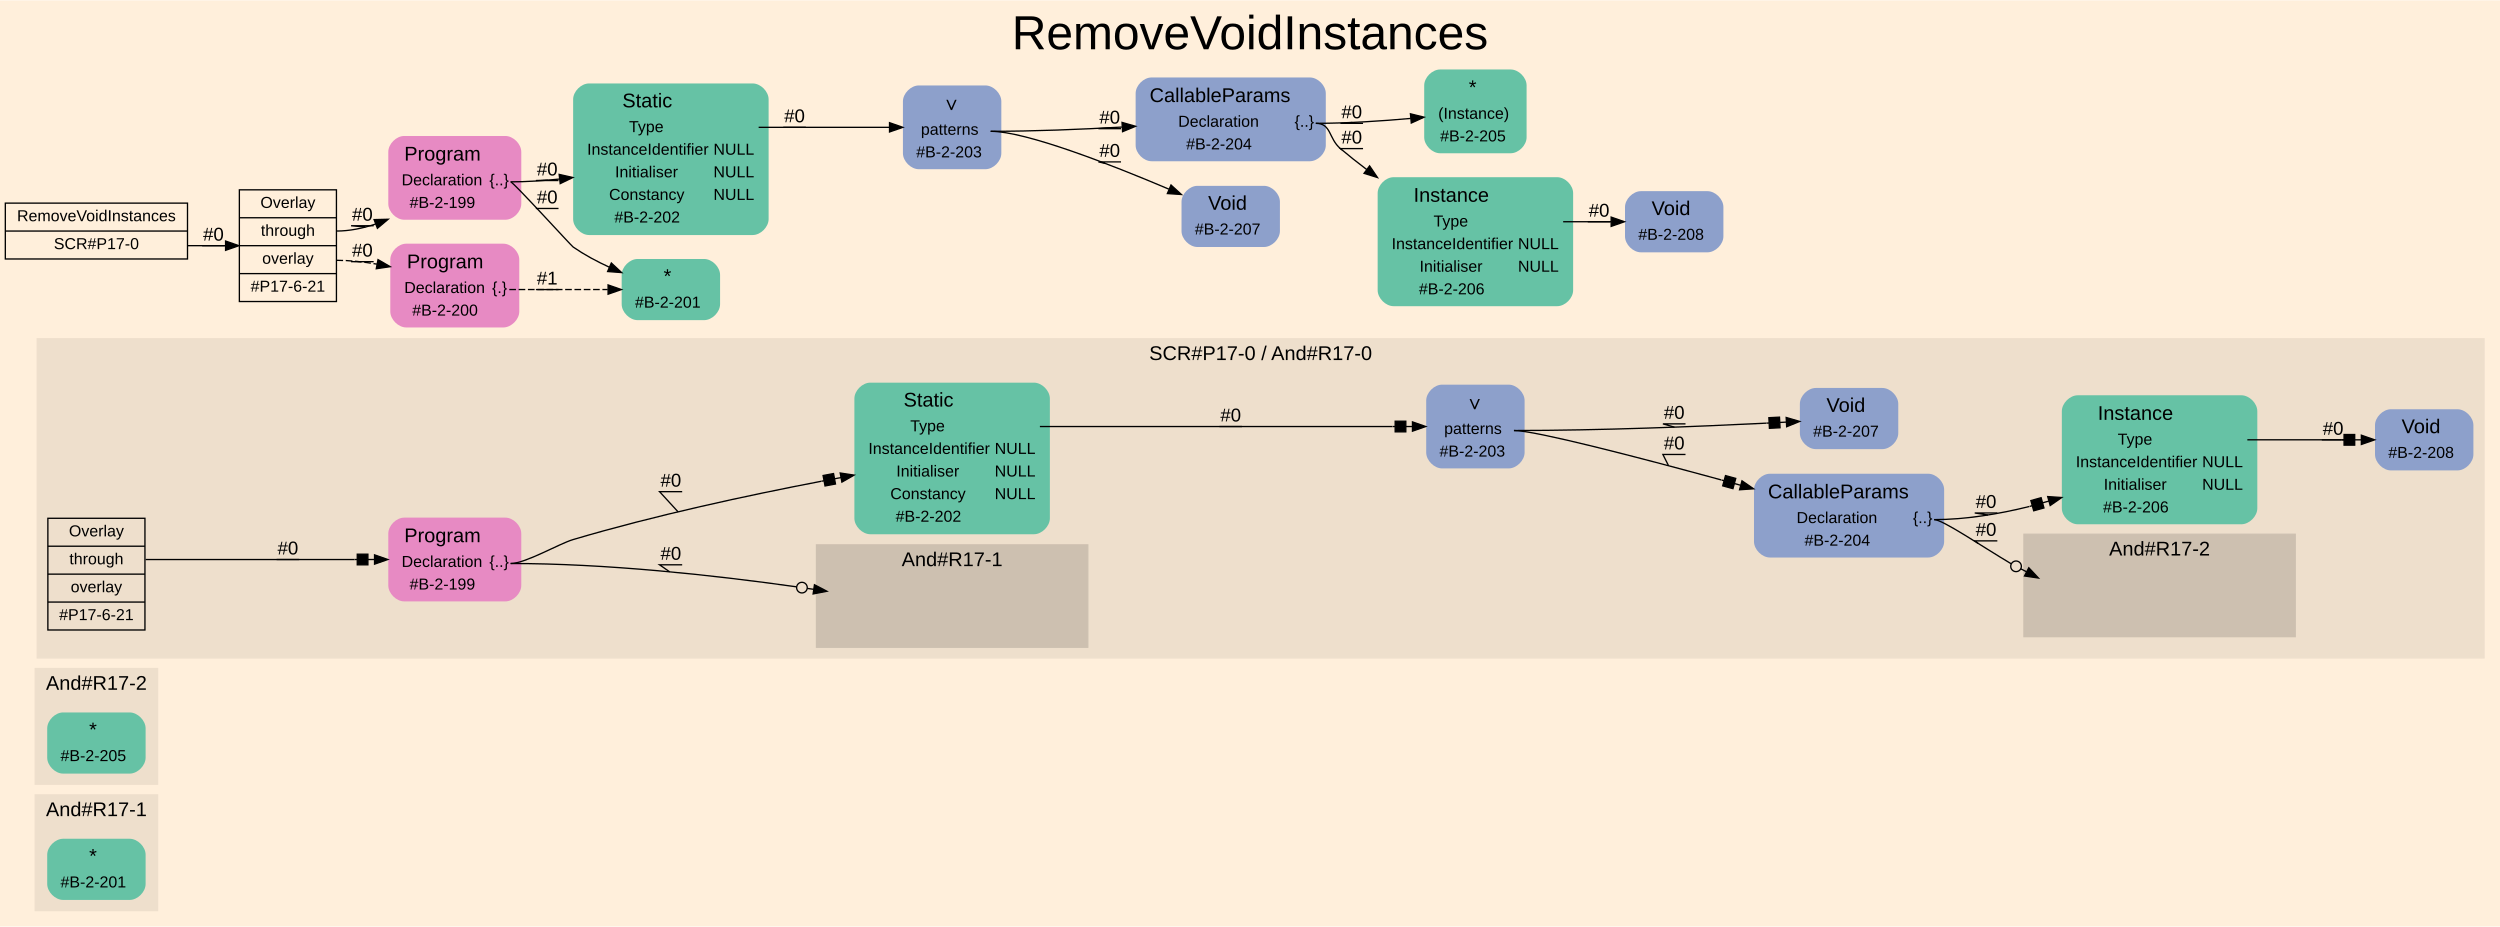
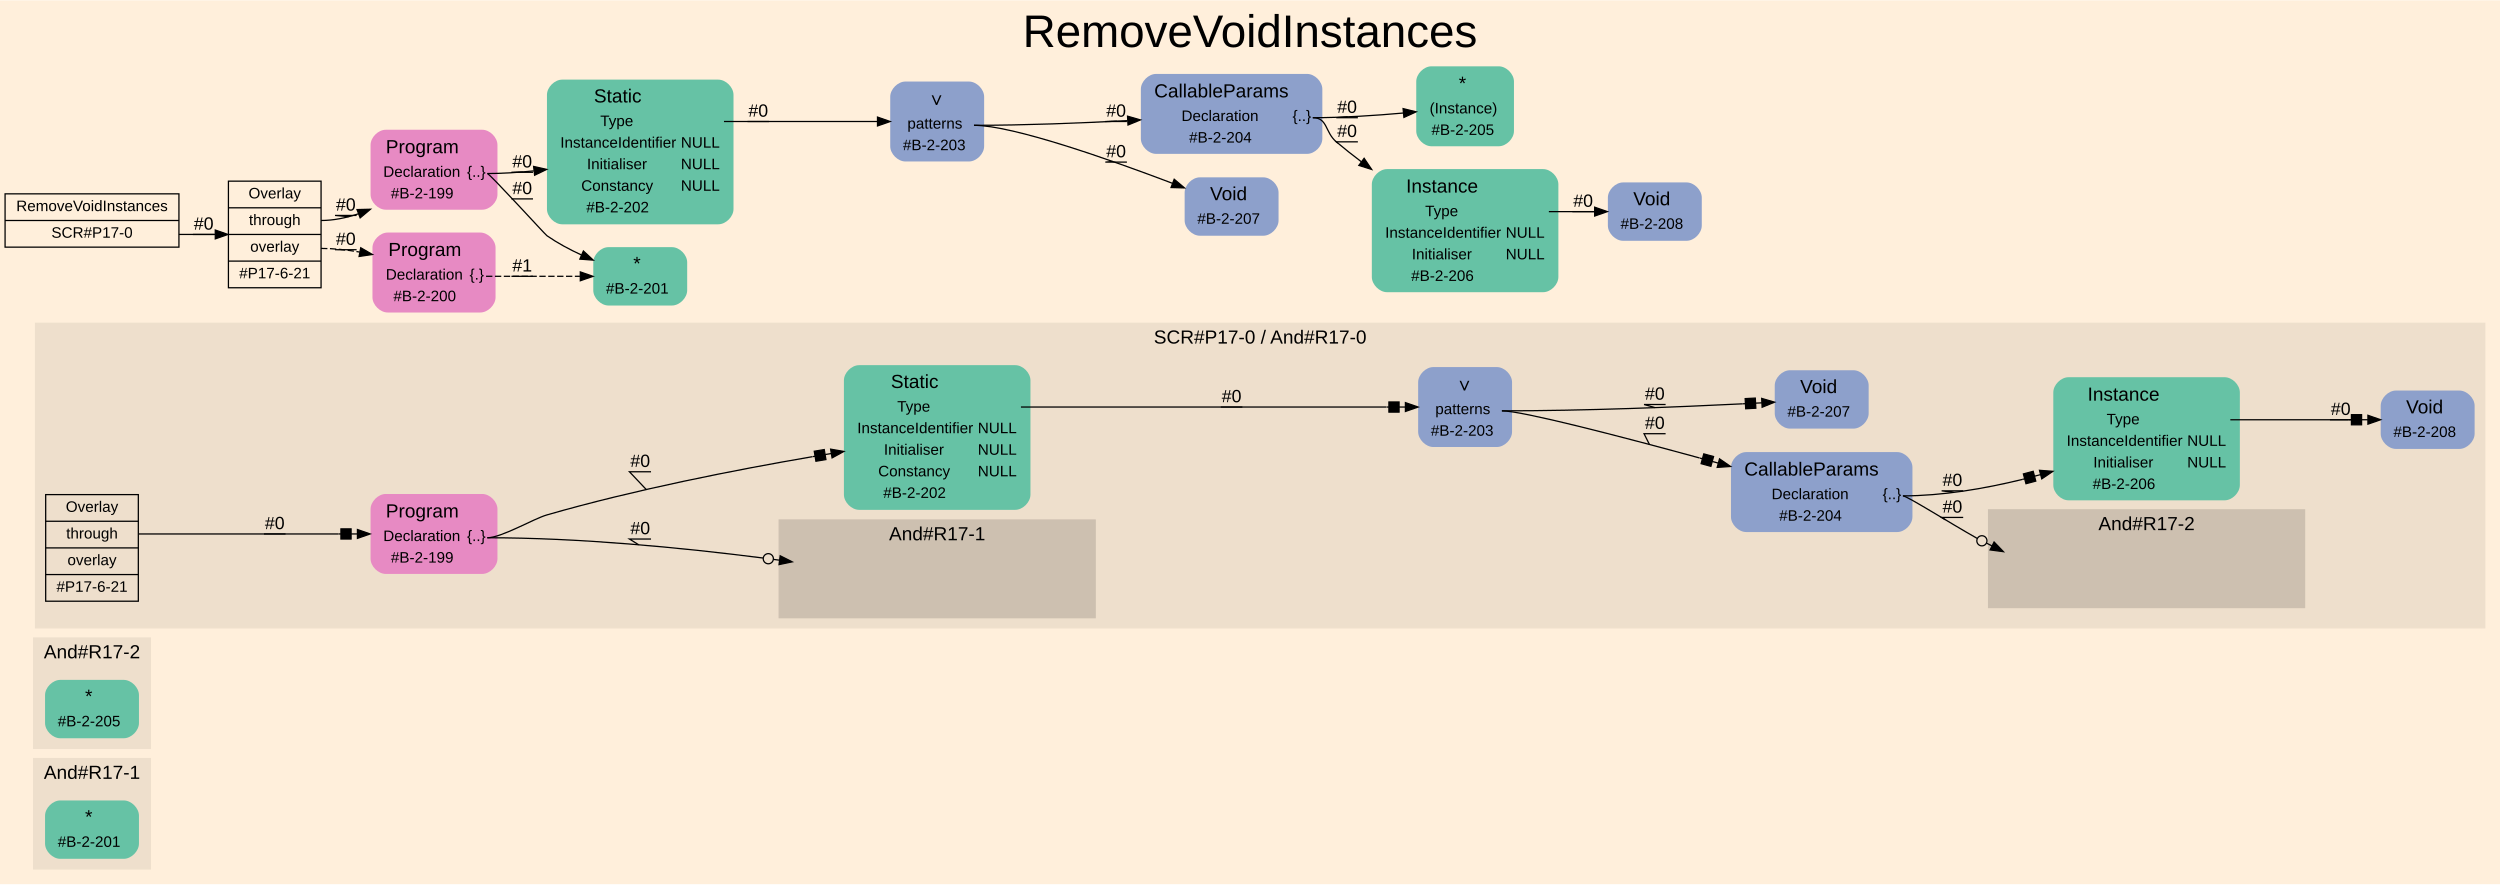
- <svg xmlns="http://www.w3.org/2000/svg" width="1880pt" height="697pt" viewBox="0.00 0.00 1880.00 696.50">
+ <svg xmlns="http://www.w3.org/2000/svg" width="1970pt" height="697pt" viewBox="0.00 0.00 1970.00 696.50">
  <g id="graph0" class="graph" transform="scale(1 1) rotate(0) translate(4 692.5)">
-     <polygon fill="#ffefdb" stroke="transparent" points="-4,4 -4,-692.5 1876,-692.5 1876,4 -4,4" />
-     <text text-anchor="middle" x="936" y="-655.7" font-family="Arial" font-size="36.00" fill="#000000">RemoveVoidInstances</text>
+     <polygon fill="#ffefdb" stroke="transparent" points="-4,4 -4,-692.5 1966,-692.5 1966,4 -4,4" />
+     <text text-anchor="middle" x="981" y="-655.7" font-family="Arial" font-size="36.00" fill="#000000">RemoveVoidInstances</text>
    <g id="clust1" class="cluster">
      <polygon fill="#eedfcc" stroke="#eedfcc" points="22.5,-8 22.5,-95 114.5,-95 114.5,-8 22.5,-8" />
      <text text-anchor="middle" x="68.5" y="-79" font-family="Arial" font-size="15.00" fill="#000000">And#R17-1</text>
    </g>
    <g id="clust2" class="cluster">
      <polygon fill="#eedfcc" stroke="#eedfcc" points="22.5,-103 22.5,-190 114.5,-190 114.5,-103 22.5,-103" />
      <text text-anchor="middle" x="68.5" y="-174" font-family="Arial" font-size="15.00" fill="#000000">And#R17-2</text>
    </g>
    <g id="clust3" class="cluster">
-       <polygon fill="#eedfcc" stroke="#eedfcc" points="24,-198 24,-438 1864,-438 1864,-198 24,-198" />
-       <text text-anchor="middle" x="944" y="-422" font-family="Arial" font-size="15.00" fill="#000000">SCR#P17-0 / And#R17-0</text>
+       <polygon fill="#eedfcc" stroke="#eedfcc" points="24,-198 24,-438 1954,-438 1954,-198 24,-198" />
+       <text text-anchor="middle" x="989" y="-422" font-family="Arial" font-size="15.00" fill="#000000">SCR#P17-0 / And#R17-0</text>
    </g>
    <g id="clust4" class="cluster">
-       <polygon fill="#cdc0b0" stroke="#cdc0b0" points="610,-206 610,-283 814,-283 814,-206 610,-206" />
-       <text text-anchor="middle" x="712" y="-267" font-family="Arial" font-size="15.00" fill="#000000">And#R17-1</text>
+       <polygon fill="#cdc0b0" stroke="#cdc0b0" points="610,-206 610,-283 859,-283 859,-206 610,-206" />
+       <text text-anchor="middle" x="734.5" y="-267" font-family="Arial" font-size="15.00" fill="#000000">And#R17-1</text>
    </g>
    <g id="clust5" class="cluster">
-       <polygon fill="#cdc0b0" stroke="#cdc0b0" points="1518,-214 1518,-291 1722,-291 1722,-214 1518,-214" />
-       <text text-anchor="middle" x="1620" y="-275" font-family="Arial" font-size="15.00" fill="#000000">And#R17-2</text>
+       <polygon fill="#cdc0b0" stroke="#cdc0b0" points="1563,-214 1563,-291 1812,-291 1812,-214 1563,-214" />
+       <text text-anchor="middle" x="1687.5" y="-275" font-family="Arial" font-size="15.00" fill="#000000">And#R17-2</text>
    </g>
    <g id="node1" class="node">
      <path fill="#66c2a5" stroke="transparent" d="M93.5,-62C93.5,-62 43.5,-62 43.5,-62 37.5,-62 31.5,-56 31.5,-50 31.5,-50 31.5,-28 31.5,-28 31.5,-22 37.5,-16 43.5,-16 43.5,-16 93.5,-16 93.5,-16 99.5,-16 105.5,-22 105.5,-28 105.5,-28 105.5,-50 105.5,-50 105.5,-56 99.5,-62 93.5,-62" />
      <text text-anchor="start" x="63" y="-44" font-family="Arial" font-size="15.00" fill="#000000">*</text>
      <text text-anchor="start" x="41.5" y="-25.4" font-family="Arial" font-size="12.00" fill="#000000">#B-2-201</text>
    </g>
    <g id="node2" class="node">
      <path fill="#66c2a5" stroke="transparent" d="M93.5,-157C93.5,-157 43.5,-157 43.5,-157 37.5,-157 31.5,-151 31.5,-145 31.5,-145 31.5,-123 31.5,-123 31.5,-117 37.5,-111 43.5,-111 43.5,-111 93.5,-111 93.5,-111 99.5,-111 105.5,-117 105.5,-123 105.5,-123 105.5,-145 105.5,-145 105.5,-151 99.5,-157 93.5,-157" />
      <text text-anchor="start" x="63" y="-139" font-family="Arial" font-size="15.00" fill="#000000">*</text>
      <text text-anchor="start" x="41.5" y="-120.4" font-family="Arial" font-size="12.00" fill="#000000">#B-2-205</text>
    </g>
    <g id="node3" class="node">
      <path fill="#e78ac3" stroke="transparent" d="M376,-303.5C376,-303.5 300,-303.5 300,-303.5 294,-303.5 288,-297.5 288,-291.5 288,-291.5 288,-252.5 288,-252.5 288,-246.5 294,-240.5 300,-240.5 300,-240.5 376,-240.5 376,-240.5 382,-240.5 388,-246.5 388,-252.5 388,-252.5 388,-291.5 388,-291.5 388,-297.5 382,-303.5 376,-303.5" />
      <text text-anchor="start" x="300" y="-285" font-family="Arial" font-size="15.00" fill="#000000">Program</text>
      <text text-anchor="start" x="298" y="-266.4" font-family="Arial" font-size="12.00" fill="#000000">Declaration</text>
      <text text-anchor="start" x="364" y="-266.4" font-family="Arial" font-size="12.00" fill="#000000">{..}</text>
      <text text-anchor="start" x="304" y="-249.4" font-family="Arial" font-size="12.00" fill="#000000">#B-2-199</text>
    </g>
    <g id="node4" class="node">
</g>
    <g id="edge1" class="edge">
-       <path fill="none" stroke="#000000" d="M380,-269C451.639,-269 531.442,-260.385 594.851,-251.47" />
-       <polygon fill="#000000" stroke="#000000" points="608.469,-253.025 617.861,-248.121 607.461,-246.098 608.469,-253.025" />
-       <polyline fill="none" stroke="#000000" points="607.965,-249.561 603.018,-250.281 " />
-       <ellipse fill="none" stroke="#000000" cx="599.059" cy="-250.857" rx="4" ry="4" />
+       <path fill="none" stroke="#000000" d="M380,-269C451.94,-269 531.65,-261.369 597.237,-253.038" />
+       <polygon fill="#000000" stroke="#000000" points="610.806,-254.785 620.265,-250.012 609.894,-247.845 610.806,-254.785" />
+       <polyline fill="none" stroke="#000000" points="610.35,-251.315 605.393,-251.967 " />
+       <ellipse fill="none" stroke="#000000" cx="601.427" cy="-252.488" rx="4" ry="4" />
      <text text-anchor="middle" x="500.5" y="-271.8" font-family="Arial" font-size="14.00" fill="#000000">#0</text>
-       <polyline fill="none" stroke="#000000" points="509,-268 492,-268 499.554,-262.752 " />
+       <polyline fill="none" stroke="#000000" points="509,-268 492,-268 499.252,-263.47 " />
    </g>
    <g id="node5" class="node">
-       <path fill="#66c2a5" stroke="transparent" d="M773.5,-405C773.5,-405 650.5,-405 650.5,-405 644.5,-405 638.5,-399 638.5,-393 638.5,-393 638.5,-303 638.5,-303 638.5,-297 644.5,-291 650.5,-291 650.5,-291 773.5,-291 773.5,-291 779.5,-291 785.5,-297 785.5,-303 785.5,-303 785.5,-393 785.5,-393 785.5,-399 779.5,-405 773.5,-405" />
-       <text text-anchor="start" x="675.5" y="-387" font-family="Arial" font-size="15.00" fill="#000000">Static</text>
-       <text text-anchor="start" x="680.5" y="-368.4" font-family="Arial" font-size="12.00" fill="#000000">Type</text>
-       <text text-anchor="start" x="649" y="-351.4" font-family="Arial" font-size="12.00" fill="#000000">InstanceIdentifier</text>
-       <text text-anchor="start" x="744" y="-351.4" font-family="Arial" font-size="12.00" fill="#000000">NULL</text>
-       <text text-anchor="start" x="670" y="-334.4" font-family="Arial" font-size="12.00" fill="#000000">Initialiser</text>
-       <text text-anchor="start" x="744" y="-334.4" font-family="Arial" font-size="12.00" fill="#000000">NULL</text>
-       <text text-anchor="start" x="665.5" y="-317.4" font-family="Arial" font-size="12.00" fill="#000000">Constancy</text>
-       <text text-anchor="start" x="744" y="-317.4" font-family="Arial" font-size="12.00" fill="#000000">NULL</text>
-       <text text-anchor="start" x="669.5" y="-300.4" font-family="Arial" font-size="12.00" fill="#000000">#B-2-202</text>
+       <path fill="#66c2a5" stroke="transparent" d="M796,-405C796,-405 673,-405 673,-405 667,-405 661,-399 661,-393 661,-393 661,-303 661,-303 661,-297 667,-291 673,-291 673,-291 796,-291 796,-291 802,-291 808,-297 808,-303 808,-303 808,-393 808,-393 808,-399 802,-405 796,-405" />
+       <text text-anchor="start" x="698" y="-387" font-family="Arial" font-size="15.00" fill="#000000">Static</text>
+       <text text-anchor="start" x="703" y="-368.4" font-family="Arial" font-size="12.00" fill="#000000">Type</text>
+       <text text-anchor="start" x="671.5" y="-351.4" font-family="Arial" font-size="12.00" fill="#000000">InstanceIdentifier</text>
+       <text text-anchor="start" x="766.5" y="-351.4" font-family="Arial" font-size="12.00" fill="#000000">NULL</text>
+       <text text-anchor="start" x="692.5" y="-334.4" font-family="Arial" font-size="12.00" fill="#000000">Initialiser</text>
+       <text text-anchor="start" x="766.5" y="-334.4" font-family="Arial" font-size="12.00" fill="#000000">NULL</text>
+       <text text-anchor="start" x="688" y="-317.4" font-family="Arial" font-size="12.00" fill="#000000">Constancy</text>
+       <text text-anchor="start" x="766.5" y="-317.4" font-family="Arial" font-size="12.00" fill="#000000">NULL</text>
+       <text text-anchor="start" x="692" y="-300.4" font-family="Arial" font-size="12.00" fill="#000000">#B-2-202</text>
    </g>
    <g id="edge2" class="edge">
-       <path fill="none" stroke="#000000" d="M380,-269C391.184,-269 416.277,-283.82 427,-287 488.177,-305.143 558.24,-320.213 613.59,-330.836" />
-       <polygon fill="#000000" stroke="#000000" points="627.819,-337.067 638.293,-335.471 629.11,-330.187 627.819,-337.067" />
-       <polyline fill="none" stroke="#000000" points="628.464,-333.627 623.55,-332.705 " />
-       <polygon fill="#000000" stroke="#000000" points="624.288,-328.773 622.812,-336.636 614.949,-335.161 616.425,-327.298 624.288,-328.773" />
-       <polyline fill="none" stroke="#000000" points="615.687,-331.229 613.721,-330.861 " />
-       <text text-anchor="middle" x="500.5" y="-326.8" font-family="Arial" font-size="14.00" fill="#000000">#0</text>
-       <polyline fill="none" stroke="#000000" points="509,-323 492,-323 505.889,-307.859 " />
+       <path fill="none" stroke="#000000" d="M380,-269C391.184,-269 416.254,-283.901 427,-287 495.865,-306.861 575.249,-322.43 636.108,-332.868" />
+       <polygon fill="#000000" stroke="#000000" points="650.531,-338.827 660.971,-337.024 651.685,-331.923 650.531,-338.827" />
+       <polyline fill="none" stroke="#000000" points="651.108,-335.375 646.177,-334.551 " />
+       <polygon fill="#000000" stroke="#000000" points="646.836,-330.606 645.517,-338.496 637.626,-337.177 638.946,-329.286 646.836,-330.606" />
+       <polyline fill="none" stroke="#000000" points="638.286,-333.232 636.313,-332.902 " />
+       <text text-anchor="middle" x="500.5" y="-324.8" font-family="Arial" font-size="14.00" fill="#000000">#0</text>
+       <polyline fill="none" stroke="#000000" points="509,-321 492,-321 505.25,-307.003 " />
    </g>
    <g id="node6" class="node">
-       <path fill="#8da0cb" stroke="transparent" d="M1130.5,-403.5C1130.5,-403.5 1080.5,-403.5 1080.5,-403.5 1074.5,-403.5 1068.5,-397.5 1068.5,-391.5 1068.5,-391.5 1068.5,-352.5 1068.5,-352.5 1068.5,-346.5 1074.5,-340.5 1080.5,-340.5 1080.5,-340.5 1130.5,-340.5 1130.5,-340.5 1136.5,-340.5 1142.5,-346.5 1142.5,-352.5 1142.5,-352.5 1142.5,-391.5 1142.5,-391.5 1142.5,-397.5 1136.5,-403.5 1130.5,-403.5" />
-       <text text-anchor="start" x="1097.5" y="-385" font-family="Arial" font-size="15.00" fill="#000000">∨</text>
-       <text text-anchor="start" x="1082" y="-366.4" font-family="Arial" font-size="12.00" fill="#000000">patterns</text>
-       <text text-anchor="start" x="1078.5" y="-349.4" font-family="Arial" font-size="12.00" fill="#000000">#B-2-203</text>
+       <path fill="#8da0cb" stroke="transparent" d="M1175.5,-403.5C1175.5,-403.5 1125.5,-403.5 1125.5,-403.5 1119.5,-403.5 1113.5,-397.5 1113.5,-391.5 1113.5,-391.5 1113.5,-352.5 1113.5,-352.5 1113.5,-346.5 1119.5,-340.5 1125.5,-340.5 1125.5,-340.5 1175.5,-340.5 1175.5,-340.5 1181.5,-340.5 1187.5,-346.5 1187.5,-352.5 1187.5,-352.5 1187.5,-391.5 1187.5,-391.5 1187.5,-397.5 1181.5,-403.5 1175.5,-403.5" />
+       <text text-anchor="start" x="1142.5" y="-385" font-family="Arial" font-size="15.00" fill="#000000">∨</text>
+       <text text-anchor="start" x="1127" y="-366.4" font-family="Arial" font-size="12.00" fill="#000000">patterns</text>
+       <text text-anchor="start" x="1123.5" y="-349.4" font-family="Arial" font-size="12.00" fill="#000000">#B-2-203</text>
    </g>
    <g id="edge3" class="edge">
-       <path fill="none" stroke="#000000" d="M778,-372C870.244,-372 977.102,-372 1043.004,-372" />
-       <polygon fill="#000000" stroke="#000000" points="1058.172,-375.5 1068.172,-372 1058.172,-368.5 1058.172,-375.5" />
-       <polyline fill="none" stroke="#000000" points="1058.172,-372 1053.172,-372 " />
-       <polygon fill="#000000" stroke="#000000" points="1053.172,-368 1053.172,-376 1045.172,-376 1045.172,-368 1053.172,-368" />
-       <polyline fill="none" stroke="#000000" points="1045.172,-372 1043.172,-372 " />
-       <text text-anchor="middle" x="921.5" y="-375.8" font-family="Arial" font-size="14.00" fill="#000000">#0</text>
-       <polyline fill="none" stroke="#000000" points="930,-372 913,-372 921.469,-372 " />
+       <path fill="none" stroke="#000000" d="M800.5,-372C901.215,-372 1018.232,-372 1088.222,-372" />
+       <polygon fill="#000000" stroke="#000000" points="1103.46,-375.5 1113.46,-372 1103.46,-368.5 1103.46,-375.5" />
+       <polyline fill="none" stroke="#000000" points="1103.46,-372 1098.46,-372 " />
+       <polygon fill="#000000" stroke="#000000" points="1098.46,-368 1098.46,-376 1090.46,-376 1090.46,-368 1098.46,-368" />
+       <polyline fill="none" stroke="#000000" points="1090.46,-372 1088.46,-372 " />
+       <text text-anchor="middle" x="966.5" y="-375.8" font-family="Arial" font-size="14.00" fill="#000000">#0</text>
+       <polyline fill="none" stroke="#000000" points="975,-372 958,-372 966.495,-372 " />
    </g>
    <g id="node7" class="node">
-       <path fill="#8da0cb" stroke="transparent" d="M1446,-336.5C1446,-336.5 1327,-336.5 1327,-336.5 1321,-336.5 1315,-330.5 1315,-324.5 1315,-324.5 1315,-285.5 1315,-285.5 1315,-279.5 1321,-273.5 1327,-273.5 1327,-273.5 1446,-273.5 1446,-273.5 1452,-273.5 1458,-279.5 1458,-285.5 1458,-285.5 1458,-324.5 1458,-324.5 1458,-330.5 1452,-336.5 1446,-336.5" />
-       <text text-anchor="start" x="1325.5" y="-318" font-family="Arial" font-size="15.00" fill="#000000">CallableParams</text>
-       <text text-anchor="start" x="1347" y="-299.4" font-family="Arial" font-size="12.00" fill="#000000">Declaration</text>
-       <text text-anchor="start" x="1434.5" y="-299.4" font-family="Arial" font-size="12.00" fill="#000000">{..}</text>
-       <text text-anchor="start" x="1353" y="-282.4" font-family="Arial" font-size="12.00" fill="#000000">#B-2-204</text>
+       <path fill="#8da0cb" stroke="transparent" d="M1491,-336.5C1491,-336.5 1372,-336.5 1372,-336.5 1366,-336.5 1360,-330.5 1360,-324.5 1360,-324.5 1360,-285.5 1360,-285.5 1360,-279.5 1366,-273.5 1372,-273.5 1372,-273.5 1491,-273.5 1491,-273.5 1497,-273.5 1503,-279.5 1503,-285.5 1503,-285.5 1503,-324.5 1503,-324.5 1503,-330.5 1497,-336.5 1491,-336.5" />
+       <text text-anchor="start" x="1370.5" y="-318" font-family="Arial" font-size="15.00" fill="#000000">CallableParams</text>
+       <text text-anchor="start" x="1392" y="-299.4" font-family="Arial" font-size="12.00" fill="#000000">Declaration</text>
+       <text text-anchor="start" x="1479.5" y="-299.4" font-family="Arial" font-size="12.00" fill="#000000">{..}</text>
+       <text text-anchor="start" x="1398" y="-282.4" font-family="Arial" font-size="12.00" fill="#000000">#B-2-204</text>
    </g>
    <g id="edge4" class="edge">
-       <path fill="none" stroke="#000000" d="M1134.5,-369C1150.5,-369 1226.076,-349.368 1290.329,-331.851" />
-       <polygon fill="#000000" stroke="#000000" points="1305.984,-331.184 1314.701,-325.162 1304.131,-324.434 1305.984,-331.184" />
-       <polyline fill="none" stroke="#000000" points="1305.057,-327.809 1300.236,-329.132 " />
-       <polygon fill="#000000" stroke="#000000" points="1299.177,-325.275 1301.294,-332.99 1293.58,-335.107 1291.462,-327.392 1299.177,-325.275" />
-       <polyline fill="none" stroke="#000000" points="1292.521,-331.249 1290.592,-331.779 " />
-       <text text-anchor="middle" x="1255" y="-354.8" font-family="Arial" font-size="14.00" fill="#000000">#0</text>
-       <polyline fill="none" stroke="#000000" points="1263.5,-351 1246.5,-351 1250.753,-342.503 " />
+       <path fill="none" stroke="#000000" d="M1179.5,-369C1195.5,-369 1271.076,-349.368 1335.329,-331.851" />
+       <polygon fill="#000000" stroke="#000000" points="1350.984,-331.184 1359.701,-325.162 1349.131,-324.434 1350.984,-331.184" />
+       <polyline fill="none" stroke="#000000" points="1350.057,-327.809 1345.236,-329.132 " />
+       <polygon fill="#000000" stroke="#000000" points="1344.177,-325.275 1346.294,-332.99 1338.58,-335.107 1336.462,-327.392 1344.177,-325.275" />
+       <polyline fill="none" stroke="#000000" points="1337.521,-331.249 1335.592,-331.779 " />
+       <text text-anchor="middle" x="1300" y="-354.8" font-family="Arial" font-size="14.00" fill="#000000">#0</text>
+       <polyline fill="none" stroke="#000000" points="1308.5,-351 1291.5,-351 1295.753,-342.503 " />
    </g>
    <g id="node8" class="node">
-       <path fill="#8da0cb" stroke="transparent" d="M1411.5,-401C1411.5,-401 1361.5,-401 1361.5,-401 1355.5,-401 1349.5,-395 1349.5,-389 1349.5,-389 1349.5,-367 1349.5,-367 1349.5,-361 1355.5,-355 1361.5,-355 1361.5,-355 1411.5,-355 1411.5,-355 1417.5,-355 1423.5,-361 1423.5,-367 1423.5,-367 1423.5,-389 1423.5,-389 1423.5,-395 1417.5,-401 1411.5,-401" />
-       <text text-anchor="start" x="1369.5" y="-383" font-family="Arial" font-size="15.00" fill="#000000">Void</text>
-       <text text-anchor="start" x="1359.5" y="-364.4" font-family="Arial" font-size="12.00" fill="#000000">#B-2-207</text>
+       <path fill="#8da0cb" stroke="transparent" d="M1456.5,-401C1456.5,-401 1406.5,-401 1406.5,-401 1400.5,-401 1394.5,-395 1394.5,-389 1394.5,-389 1394.5,-367 1394.5,-367 1394.5,-361 1400.5,-355 1406.5,-355 1406.5,-355 1456.5,-355 1456.5,-355 1462.5,-355 1468.5,-361 1468.5,-367 1468.5,-367 1468.5,-389 1468.5,-389 1468.5,-395 1462.5,-401 1456.5,-401" />
+       <text text-anchor="start" x="1414.5" y="-383" font-family="Arial" font-size="15.00" fill="#000000">Void</text>
+       <text text-anchor="start" x="1404.5" y="-364.4" font-family="Arial" font-size="12.00" fill="#000000">#B-2-207</text>
    </g>
    <g id="edge5" class="edge">
-       <path fill="none" stroke="#000000" d="M1134.5,-369C1199.255,-369 1273.309,-372.005 1324.299,-374.542" />
-       <polygon fill="#000000" stroke="#000000" points="1339.199,-378.821 1349.368,-375.844 1339.562,-371.83 1339.199,-378.821" />
-       <polyline fill="none" stroke="#000000" points="1339.381,-375.325 1334.388,-375.066 " />
-       <polygon fill="#000000" stroke="#000000" points="1334.595,-371.071 1334.18,-379.06 1326.191,-378.645 1326.606,-370.656 1334.595,-371.071" />
-       <polyline fill="none" stroke="#000000" points="1326.398,-374.651 1324.401,-374.547 " />
-       <text text-anchor="middle" x="1255" y="-377.8" font-family="Arial" font-size="14.00" fill="#000000">#0</text>
-       <polyline fill="none" stroke="#000000" points="1263.5,-374 1246.5,-374 1255.165,-371.534 " />
+       <path fill="none" stroke="#000000" d="M1179.5,-369C1244.255,-369 1318.309,-372.005 1369.299,-374.542" />
+       <polygon fill="#000000" stroke="#000000" points="1384.199,-378.821 1394.368,-375.844 1384.562,-371.83 1384.199,-378.821" />
+       <polyline fill="none" stroke="#000000" points="1384.381,-375.325 1379.388,-375.066 " />
+       <polygon fill="#000000" stroke="#000000" points="1379.595,-371.071 1379.18,-379.06 1371.191,-378.645 1371.606,-370.656 1379.595,-371.071" />
+       <polyline fill="none" stroke="#000000" points="1371.398,-374.651 1369.401,-374.547 " />
+       <text text-anchor="middle" x="1300" y="-377.8" font-family="Arial" font-size="14.00" fill="#000000">#0</text>
+       <polyline fill="none" stroke="#000000" points="1308.5,-374 1291.5,-374 1300.165,-371.534 " />
    </g>
    <g id="node9" class="node">
</g>
    <g id="edge6" class="edge">
-       <path fill="none" stroke="#000000" d="M1450.5,-302C1456.902,-302 1485.927,-282.144 1508.427,-268.779" />
-       <polygon fill="#000000" stroke="#000000" points="1521.661,-265.806 1528.9,-258.069 1518.417,-259.603 1521.661,-265.806" />
-       <polyline fill="none" stroke="#000000" points="1520.039,-262.704 1515.609,-265.022 " />
-       <ellipse fill="none" stroke="#000000" cx="1512.064" cy="-266.876" rx="4" ry="4" />
-       <text text-anchor="middle" x="1489.5" y="-289.8" font-family="Arial" font-size="14.00" fill="#000000">#0</text>
-       <polyline fill="none" stroke="#000000" points="1498,-286 1481,-286 1483.544,-284.137 " />
+       <path fill="none" stroke="#000000" d="M1495.5,-302C1498.667,-302 1530.707,-281.684 1554.043,-268.469" />
+       <polygon fill="#000000" stroke="#000000" points="1567.344,-265.665 1574.688,-258.028 1564.185,-259.418 1567.344,-265.665" />
+       <polyline fill="none" stroke="#000000" points="1565.764,-262.541 1561.302,-264.798 " />
+       <ellipse fill="none" stroke="#000000" cx="1557.733" cy="-266.603" rx="4" ry="4" />
+       <text text-anchor="middle" x="1534.5" y="-288.8" font-family="Arial" font-size="14.00" fill="#000000">#0</text>
+       <polyline fill="none" stroke="#000000" points="1543,-285 1526,-285 1529.003,-283.152 " />
    </g>
    <g id="node10" class="node">
-       <path fill="#66c2a5" stroke="transparent" d="M1681.5,-395.5C1681.5,-395.5 1558.5,-395.5 1558.5,-395.5 1552.5,-395.5 1546.5,-389.5 1546.5,-383.5 1546.5,-383.5 1546.5,-310.5 1546.5,-310.5 1546.5,-304.5 1552.5,-298.5 1558.5,-298.5 1558.5,-298.5 1681.5,-298.5 1681.5,-298.5 1687.5,-298.5 1693.5,-304.5 1693.5,-310.5 1693.5,-310.5 1693.5,-383.5 1693.5,-383.5 1693.5,-389.5 1687.5,-395.5 1681.5,-395.5" />
-       <text text-anchor="start" x="1573.5" y="-377" font-family="Arial" font-size="15.00" fill="#000000">Instance</text>
-       <text text-anchor="start" x="1588.5" y="-358.4" font-family="Arial" font-size="12.00" fill="#000000">Type</text>
-       <text text-anchor="start" x="1557" y="-341.4" font-family="Arial" font-size="12.00" fill="#000000">InstanceIdentifier</text>
-       <text text-anchor="start" x="1652" y="-341.4" font-family="Arial" font-size="12.00" fill="#000000">NULL</text>
-       <text text-anchor="start" x="1578" y="-324.4" font-family="Arial" font-size="12.00" fill="#000000">Initialiser</text>
-       <text text-anchor="start" x="1652" y="-324.4" font-family="Arial" font-size="12.00" fill="#000000">NULL</text>
-       <text text-anchor="start" x="1577.5" y="-307.4" font-family="Arial" font-size="12.00" fill="#000000">#B-2-206</text>
+       <path fill="#66c2a5" stroke="transparent" d="M1749,-395.5C1749,-395.5 1626,-395.5 1626,-395.5 1620,-395.5 1614,-389.5 1614,-383.5 1614,-383.5 1614,-310.5 1614,-310.5 1614,-304.5 1620,-298.5 1626,-298.5 1626,-298.5 1749,-298.5 1749,-298.5 1755,-298.5 1761,-304.5 1761,-310.5 1761,-310.5 1761,-383.5 1761,-383.5 1761,-389.5 1755,-395.5 1749,-395.5" />
+       <text text-anchor="start" x="1641" y="-377" font-family="Arial" font-size="15.00" fill="#000000">Instance</text>
+       <text text-anchor="start" x="1656" y="-358.4" font-family="Arial" font-size="12.00" fill="#000000">Type</text>
+       <text text-anchor="start" x="1624.5" y="-341.4" font-family="Arial" font-size="12.00" fill="#000000">InstanceIdentifier</text>
+       <text text-anchor="start" x="1719.5" y="-341.4" font-family="Arial" font-size="12.00" fill="#000000">NULL</text>
+       <text text-anchor="start" x="1645.5" y="-324.4" font-family="Arial" font-size="12.00" fill="#000000">Initialiser</text>
+       <text text-anchor="start" x="1719.5" y="-324.4" font-family="Arial" font-size="12.00" fill="#000000">NULL</text>
+       <text text-anchor="start" x="1645" y="-307.4" font-family="Arial" font-size="12.00" fill="#000000">#B-2-206</text>
    </g>
    <g id="edge7" class="edge">
-       <path fill="none" stroke="#000000" d="M1450.5,-302C1474.089,-302 1498.925,-306.122 1522.092,-311.87" />
-       <polygon fill="#000000" stroke="#000000" points="1535.867,-319.326 1546.438,-318.628 1537.739,-312.581 1535.867,-319.326" />
-       <polyline fill="none" stroke="#000000" points="1536.803,-315.954 1531.985,-314.616 " />
-       <polygon fill="#000000" stroke="#000000" points="1533.055,-310.762 1530.915,-318.471 1523.207,-316.331 1525.347,-308.622 1533.055,-310.762" />
-       <polyline fill="none" stroke="#000000" points="1524.276,-312.476 1522.349,-311.942 " />
-       <text text-anchor="middle" x="1489.5" y="-310.8" font-family="Arial" font-size="14.00" fill="#000000">#0</text>
-       <polyline fill="none" stroke="#000000" points="1498,-307 1481,-307 1490.971,-305.468 " />
+       <path fill="none" stroke="#000000" d="M1495.5,-302C1526.527,-302 1559.648,-307.639 1589.492,-314.925" />
+       <polygon fill="#000000" stroke="#000000" points="1603.109,-322.162 1613.672,-321.345 1604.905,-315.396 1603.109,-322.162" />
+       <polyline fill="none" stroke="#000000" points="1604.007,-318.779 1599.174,-317.496 " />
+       <polygon fill="#000000" stroke="#000000" points="1600.201,-313.63 1598.148,-321.362 1590.416,-319.309 1592.469,-311.577 1600.201,-313.63" />
+       <polyline fill="none" stroke="#000000" points="1591.442,-315.443 1589.509,-314.93 " />
+       <text text-anchor="middle" x="1534.5" y="-309.8" font-family="Arial" font-size="14.00" fill="#000000">#0</text>
+       <polyline fill="none" stroke="#000000" points="1543,-306 1526,-306 1535.483,-304.711 " />
    </g>
    <g id="node11" class="node">
-       <path fill="#8da0cb" stroke="transparent" d="M1844,-385C1844,-385 1794,-385 1794,-385 1788,-385 1782,-379 1782,-373 1782,-373 1782,-351 1782,-351 1782,-345 1788,-339 1794,-339 1794,-339 1844,-339 1844,-339 1850,-339 1856,-345 1856,-351 1856,-351 1856,-373 1856,-373 1856,-379 1850,-385 1844,-385" />
-       <text text-anchor="start" x="1802" y="-367" font-family="Arial" font-size="15.00" fill="#000000">Void</text>
-       <text text-anchor="start" x="1792" y="-348.4" font-family="Arial" font-size="12.00" fill="#000000">#B-2-208</text>
+       <path fill="#8da0cb" stroke="transparent" d="M1934,-385C1934,-385 1884,-385 1884,-385 1878,-385 1872,-379 1872,-373 1872,-373 1872,-351 1872,-351 1872,-345 1878,-339 1884,-339 1884,-339 1934,-339 1934,-339 1940,-339 1946,-345 1946,-351 1946,-351 1946,-373 1946,-373 1946,-379 1940,-385 1934,-385" />
+       <text text-anchor="start" x="1892" y="-367" font-family="Arial" font-size="15.00" fill="#000000">Void</text>
+       <text text-anchor="start" x="1882" y="-348.4" font-family="Arial" font-size="12.00" fill="#000000">#B-2-208</text>
    </g>
    <g id="edge8" class="edge">
-       <path fill="none" stroke="#000000" d="M1686,-362C1708.982,-362 1734.198,-362 1756.437,-362" />
-       <polygon fill="#000000" stroke="#000000" points="1771.736,-365.5 1781.736,-362 1771.736,-358.5 1771.736,-365.5" />
-       <polyline fill="none" stroke="#000000" points="1771.736,-362 1766.736,-362 " />
-       <polygon fill="#000000" stroke="#000000" points="1766.736,-358 1766.736,-366 1758.736,-366 1758.736,-358 1766.736,-358" />
-       <polyline fill="none" stroke="#000000" points="1758.736,-362 1756.736,-362 " />
-       <text text-anchor="middle" x="1750.5" y="-365.8" font-family="Arial" font-size="14.00" fill="#000000">#0</text>
-       <polyline fill="none" stroke="#000000" points="1759,-362 1742,-362 1750.64,-362 " />
+       <path fill="none" stroke="#000000" d="M1753.5,-362C1784.188,-362 1818.282,-362 1846.706,-362" />
+       <polygon fill="#000000" stroke="#000000" points="1861.926,-365.5 1871.926,-362 1861.926,-358.5 1861.926,-365.5" />
+       <polyline fill="none" stroke="#000000" points="1861.926,-362 1856.926,-362 " />
+       <polygon fill="#000000" stroke="#000000" points="1856.926,-358 1856.926,-366 1848.926,-366 1848.926,-358 1856.926,-358" />
+       <polyline fill="none" stroke="#000000" points="1848.926,-362 1846.926,-362 " />
+       <text text-anchor="middle" x="1840.5" y="-365.8" font-family="Arial" font-size="14.00" fill="#000000">#0</text>
+       <polyline fill="none" stroke="#000000" points="1849,-362 1832,-362 1840.63,-362 " />
    </g>
    <g id="node12" class="node">
      <polygon fill="#eedfcc" stroke="#000000" points="32,-219 32,-303 105,-303 105,-219 32,-219" />
      <text text-anchor="middle" x="68.5" y="-289.4" font-family="Arial" font-size="12.00" fill="#000000">Overlay</text>
      <polyline fill="none" stroke="#000000" points="32,-282 105,-282 " />
      <text text-anchor="middle" x="68.5" y="-268.4" font-family="Arial" font-size="12.00" fill="#000000">through</text>
      <polyline fill="none" stroke="#000000" points="32,-261 105,-261 " />
      <text text-anchor="middle" x="68.5" y="-247.4" font-family="Arial" font-size="12.00" fill="#000000">overlay</text>
      <polyline fill="none" stroke="#000000" points="32,-240 105,-240 " />
      <text text-anchor="middle" x="68.5" y="-226.4" font-family="Arial" font-size="12.00" fill="#000000">#P17-6-21</text>
    </g>
    <g id="edge9" class="edge">
      <path fill="none" stroke="#000000" d="M105.5,-272C157.969,-272 217.099,-272 262.597,-272" />
      <polygon fill="#000000" stroke="#000000" points="277.657,-275.5 287.657,-272 277.657,-268.5 277.657,-275.5" />
      <polyline fill="none" stroke="#000000" points="277.657,-272 272.657,-272 " />
      <polygon fill="#000000" stroke="#000000" points="272.657,-268 272.657,-276 264.657,-276 264.657,-268 272.657,-268" />
      <polyline fill="none" stroke="#000000" points="264.657,-272 262.657,-272 " />
      <text text-anchor="middle" x="212.5" y="-275.8" font-family="Arial" font-size="14.00" fill="#000000">#0</text>
      <polyline fill="none" stroke="#000000" points="221,-272 204,-272 212.284,-272 " />
    </g>
    <g id="node13" class="node">
      <polygon fill="#ffefdb" stroke="#000000" points="0,-498 0,-540 137,-540 137,-498 0,-498" />
      <text text-anchor="middle" x="68.5" y="-526.4" font-family="Arial" font-size="12.00" fill="#000000">RemoveVoidInstances</text>
      <polyline fill="none" stroke="#000000" points="0,-519 137,-519 " />
      <text text-anchor="middle" x="68.5" y="-505.4" font-family="Arial" font-size="12.00" fill="#000000">SCR#P17-0</text>
    </g>
    <g id="node14" class="node">
      <polygon fill="#ffefdb" stroke="#000000" points="176,-466 176,-550 249,-550 249,-466 176,-466" />
      <text text-anchor="middle" x="212.5" y="-536.4" font-family="Arial" font-size="12.00" fill="#000000">Overlay</text>
      <polyline fill="none" stroke="#000000" points="176,-529 249,-529 " />
      <text text-anchor="middle" x="212.5" y="-515.4" font-family="Arial" font-size="12.00" fill="#000000">through</text>
      <polyline fill="none" stroke="#000000" points="176,-508 249,-508 " />
      <text text-anchor="middle" x="212.5" y="-494.4" font-family="Arial" font-size="12.00" fill="#000000">overlay</text>
      <polyline fill="none" stroke="#000000" points="176,-487 249,-487 " />
      <text text-anchor="middle" x="212.5" y="-473.4" font-family="Arial" font-size="12.00" fill="#000000">#P17-6-21</text>
    </g>
    <g id="edge10" class="edge">
      <path fill="none" stroke="#000000" d="M137,-508C146.241,-508 156.118,-508 165.58,-508" />
      <polygon fill="#000000" stroke="#000000" points="165.635,-511.5 175.635,-508 165.635,-504.5 165.635,-511.5" />
      <text text-anchor="middle" x="156.5" y="-511.8" font-family="Arial" font-size="14.00" fill="#000000">#0</text>
      <polyline fill="none" stroke="#000000" points="165,-508 148,-508 156.62,-508 " />
    </g>
    <g id="node15" class="node">
      <path fill="#e78ac3" stroke="transparent" d="M376,-590.5C376,-590.5 300,-590.5 300,-590.5 294,-590.5 288,-584.5 288,-578.5 288,-578.5 288,-539.5 288,-539.5 288,-533.5 294,-527.5 300,-527.5 300,-527.5 376,-527.5 376,-527.5 382,-527.5 388,-533.5 388,-539.5 388,-539.5 388,-578.5 388,-578.5 388,-584.5 382,-590.5 376,-590.5" />
      <text text-anchor="start" x="300" y="-572" font-family="Arial" font-size="15.00" fill="#000000">Program</text>
      <text text-anchor="start" x="298" y="-553.4" font-family="Arial" font-size="12.00" fill="#000000">Declaration</text>
      <text text-anchor="start" x="364" y="-553.4" font-family="Arial" font-size="12.00" fill="#000000">{..}</text>
      <text text-anchor="start" x="304" y="-536.4" font-family="Arial" font-size="12.00" fill="#000000">#B-2-199</text>
    </g>
    <g id="edge11" class="edge">
      <path fill="none" stroke="#000000" d="M249,-519C258.91,-519 268.938,-521.089 278.514,-524.312" />
      <polygon fill="#000000" stroke="#000000" points="277.325,-527.604 287.916,-527.877 279.807,-521.059 277.325,-527.604" />
      <text text-anchor="middle" x="268.5" y="-526.8" font-family="Arial" font-size="14.00" fill="#000000">#0</text>
      <polyline fill="none" stroke="#000000" points="277,-523 260,-523 270.798,-522.001 " />
    </g>
    <g id="node16" class="node">
      <path fill="#e78ac3" stroke="transparent" d="M374.5,-509.5C374.5,-509.5 301.5,-509.5 301.5,-509.5 295.5,-509.5 289.5,-503.5 289.5,-497.5 289.5,-497.5 289.5,-458.5 289.5,-458.5 289.5,-452.5 295.5,-446.5 301.5,-446.5 301.5,-446.5 374.5,-446.5 374.5,-446.5 380.5,-446.5 386.5,-452.5 386.5,-458.5 386.5,-458.5 386.5,-497.5 386.5,-497.5 386.5,-503.5 380.5,-509.5 374.5,-509.5" />
      <text text-anchor="start" x="302" y="-491" font-family="Arial" font-size="15.00" fill="#000000">Program</text>
      <text text-anchor="start" x="300" y="-472.4" font-family="Arial" font-size="12.00" fill="#000000">Declaration</text>
      <text text-anchor="start" x="366" y="-472.4" font-family="Arial" font-size="12.00" fill="#000000">{.}</text>
      <text text-anchor="start" x="306" y="-455.4" font-family="Arial" font-size="12.00" fill="#000000">#B-2-200</text>
    </g>
    <g id="edge12" class="edge">
      <path fill="none" stroke="#000000" stroke-dasharray="5,2" d="M249,-497C258.954,-497 269.398,-495.849 279.49,-494.114" />
      <polygon fill="#000000" stroke="#000000" points="280.271,-497.528 289.432,-492.205 278.951,-490.654 280.271,-497.528" />
      <text text-anchor="middle" x="268.5" y="-499.8" font-family="Arial" font-size="14.00" fill="#000000">#0</text>
      <polyline fill="none" stroke="#000000" points="277,-496 260,-496 267.553,-495.846 " />
    </g>
    <g id="node17" class="node">
      <path fill="#66c2a5" stroke="transparent" d="M525.5,-498C525.5,-498 475.5,-498 475.5,-498 469.5,-498 463.5,-492 463.5,-486 463.5,-486 463.5,-464 463.5,-464 463.5,-458 469.5,-452 475.5,-452 475.5,-452 525.5,-452 525.5,-452 531.5,-452 537.5,-458 537.5,-464 537.5,-464 537.5,-486 537.5,-486 537.5,-492 531.5,-498 525.5,-498" />
      <text text-anchor="start" x="495" y="-480" font-family="Arial" font-size="15.00" fill="#000000">*</text>
      <text text-anchor="start" x="473.5" y="-461.4" font-family="Arial" font-size="12.00" fill="#000000">#B-2-201</text>
    </g>
    <g id="edge13" class="edge">
      <path fill="none" stroke="#000000" d="M380,-556C381.886,-556 425.452,-508.078 427,-507 435.308,-501.213 444.83,-496.131 454.204,-491.82" />
      <polygon fill="#000000" stroke="#000000" points="455.716,-494.979 463.48,-487.769 452.915,-488.564 455.716,-494.979" />
      <text text-anchor="middle" x="407.5" y="-539.8" font-family="Arial" font-size="14.00" fill="#000000">#0</text>
      <polyline fill="none" stroke="#000000" points="416,-536 399,-536 399.662,-536.139 " />
    </g>
    <g id="node18" class="node">
      <path fill="#66c2a5" stroke="transparent" d="M562,-630C562,-630 439,-630 439,-630 433,-630 427,-624 427,-618 427,-618 427,-528 427,-528 427,-522 433,-516 439,-516 439,-516 562,-516 562,-516 568,-516 574,-522 574,-528 574,-528 574,-618 574,-618 574,-624 568,-630 562,-630" />
      <text text-anchor="start" x="464" y="-612" font-family="Arial" font-size="15.00" fill="#000000">Static</text>
      <text text-anchor="start" x="469" y="-593.4" font-family="Arial" font-size="12.00" fill="#000000">Type</text>
      <text text-anchor="start" x="437.5" y="-576.4" font-family="Arial" font-size="12.00" fill="#000000">InstanceIdentifier</text>
      <text text-anchor="start" x="532.5" y="-576.4" font-family="Arial" font-size="12.00" fill="#000000">NULL</text>
      <text text-anchor="start" x="458.5" y="-559.4" font-family="Arial" font-size="12.00" fill="#000000">Initialiser</text>
      <text text-anchor="start" x="532.5" y="-559.4" font-family="Arial" font-size="12.00" fill="#000000">NULL</text>
      <text text-anchor="start" x="454" y="-542.4" font-family="Arial" font-size="12.00" fill="#000000">Constancy</text>
      <text text-anchor="start" x="532.5" y="-542.4" font-family="Arial" font-size="12.00" fill="#000000">NULL</text>
      <text text-anchor="start" x="458" y="-525.4" font-family="Arial" font-size="12.00" fill="#000000">#B-2-202</text>
    </g>
    <g id="edge14" class="edge">
      <path fill="none" stroke="#000000" d="M380,-556C391.884,-556 404.363,-556.821 416.603,-558.102" />
      <polygon fill="#000000" stroke="#000000" points="416.474,-561.61 426.809,-559.278 417.275,-554.656 416.474,-561.61" />
      <text text-anchor="middle" x="407.5" y="-560.8" font-family="Arial" font-size="14.00" fill="#000000">#0</text>
      <polyline fill="none" stroke="#000000" points="416,-557 399,-557 407.968,-557.282 " />
    </g>
    <g id="edge21" class="edge">
      <path fill="none" stroke="#000000" stroke-dasharray="5,2" d="M379,-475C403.401,-475 430.559,-475 453,-475" />
      <polygon fill="#000000" stroke="#000000" points="453.277,-478.5 463.277,-475 453.277,-471.5 453.277,-478.5" />
      <text text-anchor="middle" x="407.5" y="-478.8" font-family="Arial" font-size="14.00" fill="#000000">#1</text>
      <polyline fill="none" stroke="#000000" points="416,-475 399,-475 407.816,-475 " />
    </g>
    <g id="node19" class="node">
-       <path fill="#8da0cb" stroke="transparent" d="M737,-628.5C737,-628.5 687,-628.5 687,-628.5 681,-628.5 675,-622.5 675,-616.5 675,-616.5 675,-577.5 675,-577.5 675,-571.5 681,-565.5 687,-565.5 687,-565.5 737,-565.5 737,-565.5 743,-565.5 749,-571.5 749,-577.5 749,-577.5 749,-616.5 749,-616.5 749,-622.5 743,-628.5 737,-628.5" />
-       <text text-anchor="start" x="704" y="-610" font-family="Arial" font-size="15.00" fill="#000000">∨</text>
-       <text text-anchor="start" x="688.5" y="-591.4" font-family="Arial" font-size="12.00" fill="#000000">patterns</text>
-       <text text-anchor="start" x="685" y="-574.4" font-family="Arial" font-size="12.00" fill="#000000">#B-2-203</text>
+       <path fill="#8da0cb" stroke="transparent" d="M759.5,-628.5C759.5,-628.5 709.5,-628.5 709.5,-628.5 703.5,-628.5 697.5,-622.5 697.5,-616.5 697.5,-616.5 697.5,-577.5 697.5,-577.5 697.5,-571.5 703.5,-565.5 709.5,-565.5 709.5,-565.5 759.5,-565.5 759.5,-565.5 765.5,-565.5 771.5,-571.5 771.5,-577.5 771.5,-577.5 771.5,-616.5 771.5,-616.5 771.5,-622.5 765.5,-628.5 759.5,-628.5" />
+       <text text-anchor="start" x="726.5" y="-610" font-family="Arial" font-size="15.00" fill="#000000">∨</text>
+       <text text-anchor="start" x="711" y="-591.4" font-family="Arial" font-size="12.00" fill="#000000">patterns</text>
+       <text text-anchor="start" x="707.5" y="-574.4" font-family="Arial" font-size="12.00" fill="#000000">#B-2-203</text>
    </g>
    <g id="edge15" class="edge">
-       <path fill="none" stroke="#000000" d="M566.5,-597C599.346,-597 636.364,-597 664.841,-597" />
-       <polygon fill="#000000" stroke="#000000" points="664.922,-600.5 674.922,-597 664.922,-593.5 664.922,-600.5" />
+       <path fill="none" stroke="#000000" d="M566.5,-597C607.338,-597 653.76,-597 687.441,-597" />
+       <polygon fill="#000000" stroke="#000000" points="687.465,-600.5 697.465,-597 687.465,-593.5 687.465,-600.5" />
      <text text-anchor="middle" x="593.5" y="-600.8" font-family="Arial" font-size="14.00" fill="#000000">#0</text>
-       <polyline fill="none" stroke="#000000" points="602,-597 585,-597 593.72,-597 " />
+       <polyline fill="none" stroke="#000000" points="602,-597 585,-597 593.413,-597 " />
    </g>
    <g id="node20" class="node">
-       <path fill="#8da0cb" stroke="transparent" d="M981,-634.5C981,-634.5 862,-634.5 862,-634.5 856,-634.5 850,-628.5 850,-622.5 850,-622.5 850,-583.5 850,-583.5 850,-577.5 856,-571.5 862,-571.5 862,-571.5 981,-571.5 981,-571.5 987,-571.5 993,-577.5 993,-583.5 993,-583.5 993,-622.5 993,-622.5 993,-628.5 987,-634.5 981,-634.5" />
-       <text text-anchor="start" x="860.5" y="-616" font-family="Arial" font-size="15.00" fill="#000000">CallableParams</text>
-       <text text-anchor="start" x="882" y="-597.4" font-family="Arial" font-size="12.00" fill="#000000">Declaration</text>
-       <text text-anchor="start" x="969.5" y="-597.4" font-family="Arial" font-size="12.00" fill="#000000">{..}</text>
-       <text text-anchor="start" x="888" y="-580.4" font-family="Arial" font-size="12.00" fill="#000000">#B-2-204</text>
+       <path fill="#8da0cb" stroke="transparent" d="M1026,-634.5C1026,-634.5 907,-634.5 907,-634.5 901,-634.5 895,-628.5 895,-622.5 895,-622.5 895,-583.5 895,-583.5 895,-577.5 901,-571.5 907,-571.5 907,-571.5 1026,-571.5 1026,-571.5 1032,-571.5 1038,-577.5 1038,-583.5 1038,-583.5 1038,-622.5 1038,-622.5 1038,-628.5 1032,-634.5 1026,-634.5" />
+       <text text-anchor="start" x="905.5" y="-616" font-family="Arial" font-size="15.00" fill="#000000">CallableParams</text>
+       <text text-anchor="start" x="927" y="-597.4" font-family="Arial" font-size="12.00" fill="#000000">Declaration</text>
+       <text text-anchor="start" x="1014.5" y="-597.4" font-family="Arial" font-size="12.00" fill="#000000">{..}</text>
+       <text text-anchor="start" x="933" y="-580.4" font-family="Arial" font-size="12.00" fill="#000000">#B-2-204</text>
    </g>
    <g id="edge16" class="edge">
-       <path fill="none" stroke="#000000" d="M741,-594C773.277,-594 808.759,-595.453 839.66,-597.192" />
-       <polygon fill="#000000" stroke="#000000" points="839.766,-600.704 849.952,-597.791 840.172,-593.716 839.766,-600.704" />
-       <text text-anchor="middle" x="830.5" y="-599.8" font-family="Arial" font-size="14.00" fill="#000000">#0</text>
-       <polyline fill="none" stroke="#000000" points="839,-596 822,-596 830.855,-596.711 " />
+       <path fill="none" stroke="#000000" d="M763.5,-594C803.324,-594 847.499,-595.75 884.444,-597.707" />
+       <polygon fill="#000000" stroke="#000000" points="884.488,-601.214 894.663,-598.263 884.869,-594.225 884.488,-601.214" />
+       <text text-anchor="middle" x="875.5" y="-600.8" font-family="Arial" font-size="14.00" fill="#000000">#0</text>
+       <polyline fill="none" stroke="#000000" points="884,-597 867,-597 876.104,-597.275 " />
    </g>
    <g id="node21" class="node">
-       <path fill="#8da0cb" stroke="transparent" d="M946.5,-553C946.5,-553 896.5,-553 896.5,-553 890.5,-553 884.5,-547 884.5,-541 884.5,-541 884.5,-519 884.5,-519 884.5,-513 890.5,-507 896.5,-507 896.5,-507 946.5,-507 946.5,-507 952.5,-507 958.5,-513 958.5,-519 958.5,-519 958.5,-541 958.5,-541 958.5,-547 952.5,-553 946.5,-553" />
-       <text text-anchor="start" x="904.5" y="-535" font-family="Arial" font-size="15.00" fill="#000000">Void</text>
-       <text text-anchor="start" x="894.5" y="-516.4" font-family="Arial" font-size="12.00" fill="#000000">#B-2-207</text>
+       <path fill="#8da0cb" stroke="transparent" d="M991.5,-553C991.5,-553 941.5,-553 941.5,-553 935.5,-553 929.5,-547 929.5,-541 929.5,-541 929.5,-519 929.5,-519 929.5,-513 935.5,-507 941.5,-507 941.5,-507 991.5,-507 991.5,-507 997.5,-507 1003.5,-513 1003.5,-519 1003.5,-519 1003.5,-541 1003.5,-541 1003.5,-547 997.5,-553 991.5,-553" />
+       <text text-anchor="start" x="949.5" y="-535" font-family="Arial" font-size="15.00" fill="#000000">Void</text>
+       <text text-anchor="start" x="939.5" y="-516.4" font-family="Arial" font-size="12.00" fill="#000000">#B-2-207</text>
    </g>
    <g id="edge17" class="edge">
-       <path fill="none" stroke="#000000" d="M741,-594C767.484,-594 830.907,-569.215 875.038,-550.493" />
-       <polygon fill="#000000" stroke="#000000" points="876.6,-553.631 884.419,-546.482 873.848,-547.195 876.6,-553.631" />
-       <text text-anchor="middle" x="830.5" y="-574.8" font-family="Arial" font-size="14.00" fill="#000000">#0</text>
-       <polyline fill="none" stroke="#000000" points="839,-571 822,-571 827.055,-569.904 " />
+       <path fill="none" stroke="#000000" d="M763.5,-594C794.073,-594 869.934,-567.262 919.765,-548.351" />
+       <polygon fill="#000000" stroke="#000000" points="921.271,-551.522 929.363,-544.683 918.772,-544.983 921.271,-551.522" />
+       <text text-anchor="middle" x="875.5" y="-568.8" font-family="Arial" font-size="14.00" fill="#000000">#0</text>
+       <polyline fill="none" stroke="#000000" points="884,-565 867,-565 872.785,-565.516 " />
    </g>
    <g id="node22" class="node">
-       <path fill="#66c2a5" stroke="transparent" d="M1132,-640.5C1132,-640.5 1079,-640.5 1079,-640.5 1073,-640.5 1067,-634.5 1067,-628.5 1067,-628.5 1067,-589.5 1067,-589.5 1067,-583.5 1073,-577.5 1079,-577.5 1079,-577.5 1132,-577.5 1132,-577.5 1138,-577.5 1144,-583.5 1144,-589.5 1144,-589.5 1144,-628.5 1144,-628.5 1144,-634.5 1138,-640.5 1132,-640.5" />
-       <text text-anchor="start" x="1100.5" y="-622" font-family="Arial" font-size="15.00" fill="#000000">*</text>
-       <text text-anchor="start" x="1077.5" y="-603.4" font-family="Arial" font-size="12.00" fill="#000000">(Instance)</text>
-       <text text-anchor="start" x="1079" y="-586.4" font-family="Arial" font-size="12.00" fill="#000000">#B-2-205</text>
+       <path fill="#66c2a5" stroke="transparent" d="M1177,-640.5C1177,-640.5 1124,-640.5 1124,-640.5 1118,-640.5 1112,-634.5 1112,-628.5 1112,-628.5 1112,-589.5 1112,-589.5 1112,-583.5 1118,-577.5 1124,-577.5 1124,-577.5 1177,-577.5 1177,-577.5 1183,-577.5 1189,-583.5 1189,-589.5 1189,-589.5 1189,-628.5 1189,-628.5 1189,-634.5 1183,-640.5 1177,-640.5" />
+       <text text-anchor="start" x="1145.5" y="-622" font-family="Arial" font-size="15.00" fill="#000000">*</text>
+       <text text-anchor="start" x="1122.5" y="-603.4" font-family="Arial" font-size="12.00" fill="#000000">(Instance)</text>
+       <text text-anchor="start" x="1124" y="-586.4" font-family="Arial" font-size="12.00" fill="#000000">#B-2-205</text>
    </g>
    <g id="edge18" class="edge">
-       <path fill="none" stroke="#000000" d="M985.5,-600C1009.036,-600 1035.097,-601.743 1056.902,-603.695" />
-       <polygon fill="#000000" stroke="#000000" points="1056.632,-607.185 1066.915,-604.632 1057.284,-600.215 1056.632,-607.185" />
-       <text text-anchor="middle" x="1012.5" y="-603.8" font-family="Arial" font-size="14.00" fill="#000000">#0</text>
-       <polyline fill="none" stroke="#000000" points="1021,-600 1004,-600 1012.973,-600.667 " />
+       <path fill="none" stroke="#000000" d="M1030.5,-600C1054.036,-600 1080.097,-601.743 1101.902,-603.695" />
+       <polygon fill="#000000" stroke="#000000" points="1101.632,-607.185 1111.915,-604.632 1102.284,-600.215 1101.632,-607.185" />
+       <text text-anchor="middle" x="1057.5" y="-603.8" font-family="Arial" font-size="14.00" fill="#000000">#0</text>
+       <polyline fill="none" stroke="#000000" points="1066,-600 1049,-600 1057.973,-600.667 " />
    </g>
    <g id="node23" class="node">
-       <path fill="#66c2a5" stroke="transparent" d="M1167,-559.5C1167,-559.5 1044,-559.5 1044,-559.5 1038,-559.5 1032,-553.5 1032,-547.5 1032,-547.5 1032,-474.5 1032,-474.5 1032,-468.5 1038,-462.5 1044,-462.5 1044,-462.5 1167,-462.5 1167,-462.5 1173,-462.5 1179,-468.5 1179,-474.5 1179,-474.5 1179,-547.5 1179,-547.5 1179,-553.5 1173,-559.5 1167,-559.5" />
-       <text text-anchor="start" x="1059" y="-541" font-family="Arial" font-size="15.00" fill="#000000">Instance</text>
-       <text text-anchor="start" x="1074" y="-522.4" font-family="Arial" font-size="12.00" fill="#000000">Type</text>
-       <text text-anchor="start" x="1042.5" y="-505.4" font-family="Arial" font-size="12.00" fill="#000000">InstanceIdentifier</text>
-       <text text-anchor="start" x="1137.5" y="-505.4" font-family="Arial" font-size="12.00" fill="#000000">NULL</text>
-       <text text-anchor="start" x="1063.5" y="-488.4" font-family="Arial" font-size="12.00" fill="#000000">Initialiser</text>
-       <text text-anchor="start" x="1137.5" y="-488.4" font-family="Arial" font-size="12.00" fill="#000000">NULL</text>
-       <text text-anchor="start" x="1063" y="-471.4" font-family="Arial" font-size="12.00" fill="#000000">#B-2-206</text>
+       <path fill="#66c2a5" stroke="transparent" d="M1212,-559.5C1212,-559.5 1089,-559.5 1089,-559.5 1083,-559.5 1077,-553.5 1077,-547.5 1077,-547.5 1077,-474.5 1077,-474.5 1077,-468.5 1083,-462.5 1089,-462.5 1089,-462.5 1212,-462.5 1212,-462.5 1218,-462.5 1224,-468.5 1224,-474.5 1224,-474.5 1224,-547.5 1224,-547.5 1224,-553.5 1218,-559.5 1212,-559.5" />
+       <text text-anchor="start" x="1104" y="-541" font-family="Arial" font-size="15.00" fill="#000000">Instance</text>
+       <text text-anchor="start" x="1119" y="-522.4" font-family="Arial" font-size="12.00" fill="#000000">Type</text>
+       <text text-anchor="start" x="1087.5" y="-505.4" font-family="Arial" font-size="12.00" fill="#000000">InstanceIdentifier</text>
+       <text text-anchor="start" x="1182.5" y="-505.4" font-family="Arial" font-size="12.00" fill="#000000">NULL</text>
+       <text text-anchor="start" x="1108.5" y="-488.4" font-family="Arial" font-size="12.00" fill="#000000">Initialiser</text>
+       <text text-anchor="start" x="1182.5" y="-488.4" font-family="Arial" font-size="12.00" fill="#000000">NULL</text>
+       <text text-anchor="start" x="1108" y="-471.4" font-family="Arial" font-size="12.00" fill="#000000">#B-2-206</text>
    </g>
    <g id="edge19" class="edge">
-       <path fill="none" stroke="#000000" d="M985.5,-600C997.286,-600 994.995,-588.604 1004,-581 1010.289,-575.689 1016.979,-570.395 1023.807,-565.231" />
-       <polygon fill="#000000" stroke="#000000" points="1025.933,-568.012 1031.871,-559.237 1021.757,-562.394 1025.933,-568.012" />
-       <text text-anchor="middle" x="1012.5" y="-584.8" font-family="Arial" font-size="14.00" fill="#000000">#0</text>
-       <polyline fill="none" stroke="#000000" points="1021,-581 1004,-581 1005.184,-580.005 " />
+       <path fill="none" stroke="#000000" d="M1030.5,-600C1042.286,-600 1039.995,-588.604 1049,-581 1055.289,-575.689 1061.979,-570.395 1068.807,-565.231" />
+       <polygon fill="#000000" stroke="#000000" points="1070.933,-568.012 1076.871,-559.237 1066.757,-562.394 1070.933,-568.012" />
+       <text text-anchor="middle" x="1057.5" y="-584.8" font-family="Arial" font-size="14.00" fill="#000000">#0</text>
+       <polyline fill="none" stroke="#000000" points="1066,-581 1049,-581 1050.184,-580.005 " />
    </g>
    <g id="node24" class="node">
-       <path fill="#8da0cb" stroke="transparent" d="M1280,-549C1280,-549 1230,-549 1230,-549 1224,-549 1218,-543 1218,-537 1218,-537 1218,-515 1218,-515 1218,-509 1224,-503 1230,-503 1230,-503 1280,-503 1280,-503 1286,-503 1292,-509 1292,-515 1292,-515 1292,-537 1292,-537 1292,-543 1286,-549 1280,-549" />
-       <text text-anchor="start" x="1238" y="-531" font-family="Arial" font-size="15.00" fill="#000000">Void</text>
-       <text text-anchor="start" x="1228" y="-512.4" font-family="Arial" font-size="12.00" fill="#000000">#B-2-208</text>
+       <path fill="#8da0cb" stroke="transparent" d="M1325,-549C1325,-549 1275,-549 1275,-549 1269,-549 1263,-543 1263,-537 1263,-537 1263,-515 1263,-515 1263,-509 1269,-503 1275,-503 1275,-503 1325,-503 1325,-503 1331,-503 1337,-509 1337,-515 1337,-515 1337,-537 1337,-537 1337,-543 1331,-549 1325,-549" />
+       <text text-anchor="start" x="1283" y="-531" font-family="Arial" font-size="15.00" fill="#000000">Void</text>
+       <text text-anchor="start" x="1273" y="-512.4" font-family="Arial" font-size="12.00" fill="#000000">#B-2-208</text>
    </g>
    <g id="edge20" class="edge">
-       <path fill="none" stroke="#000000" d="M1171.5,-526C1183.161,-526 1195.737,-526 1207.503,-526" />
-       <polygon fill="#000000" stroke="#000000" points="1207.591,-529.5 1217.591,-526 1207.59,-522.5 1207.591,-529.5" />
-       <text text-anchor="middle" x="1198.5" y="-529.8" font-family="Arial" font-size="14.00" fill="#000000">#0</text>
-       <polyline fill="none" stroke="#000000" points="1207,-526 1190,-526 1198.554,-526 " />
+       <path fill="none" stroke="#000000" d="M1216.5,-526C1228.161,-526 1240.737,-526 1252.503,-526" />
+       <polygon fill="#000000" stroke="#000000" points="1252.591,-529.5 1262.591,-526 1252.59,-522.5 1252.591,-529.5" />
+       <text text-anchor="middle" x="1243.5" y="-529.8" font-family="Arial" font-size="14.00" fill="#000000">#0</text>
+       <polyline fill="none" stroke="#000000" points="1252,-526 1235,-526 1243.554,-526 " />
    </g>
  </g>
</svg>
